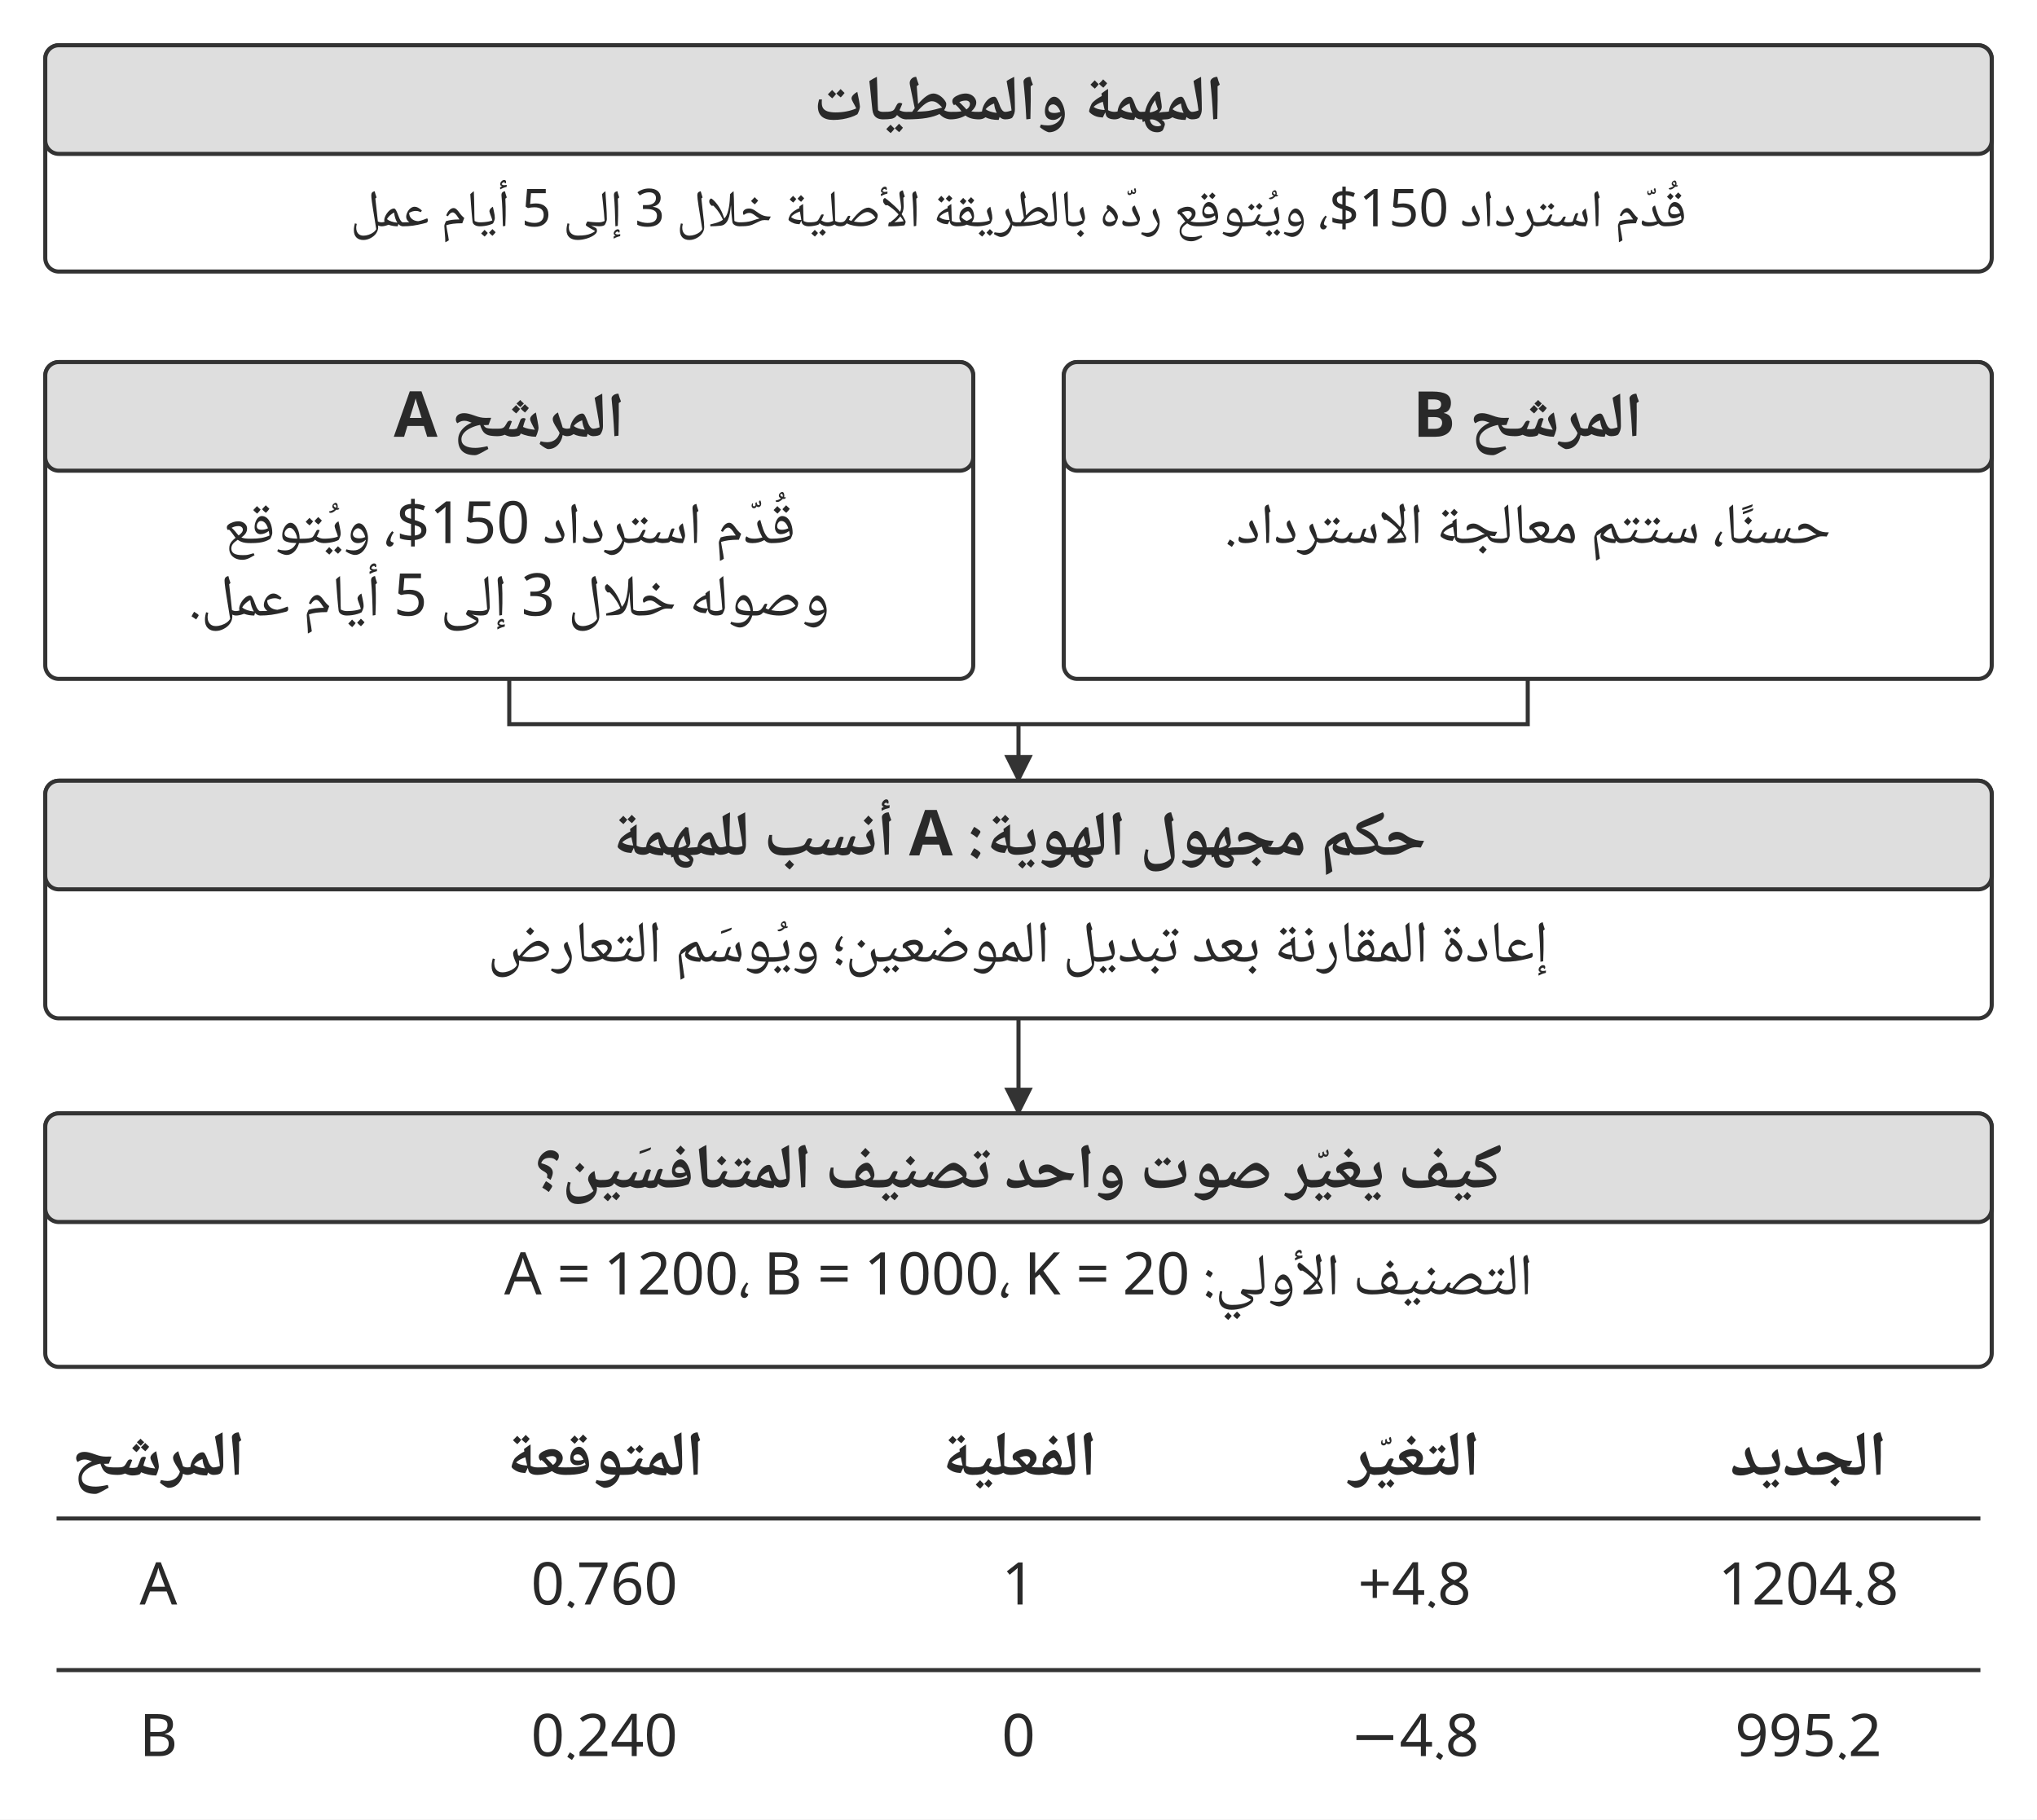
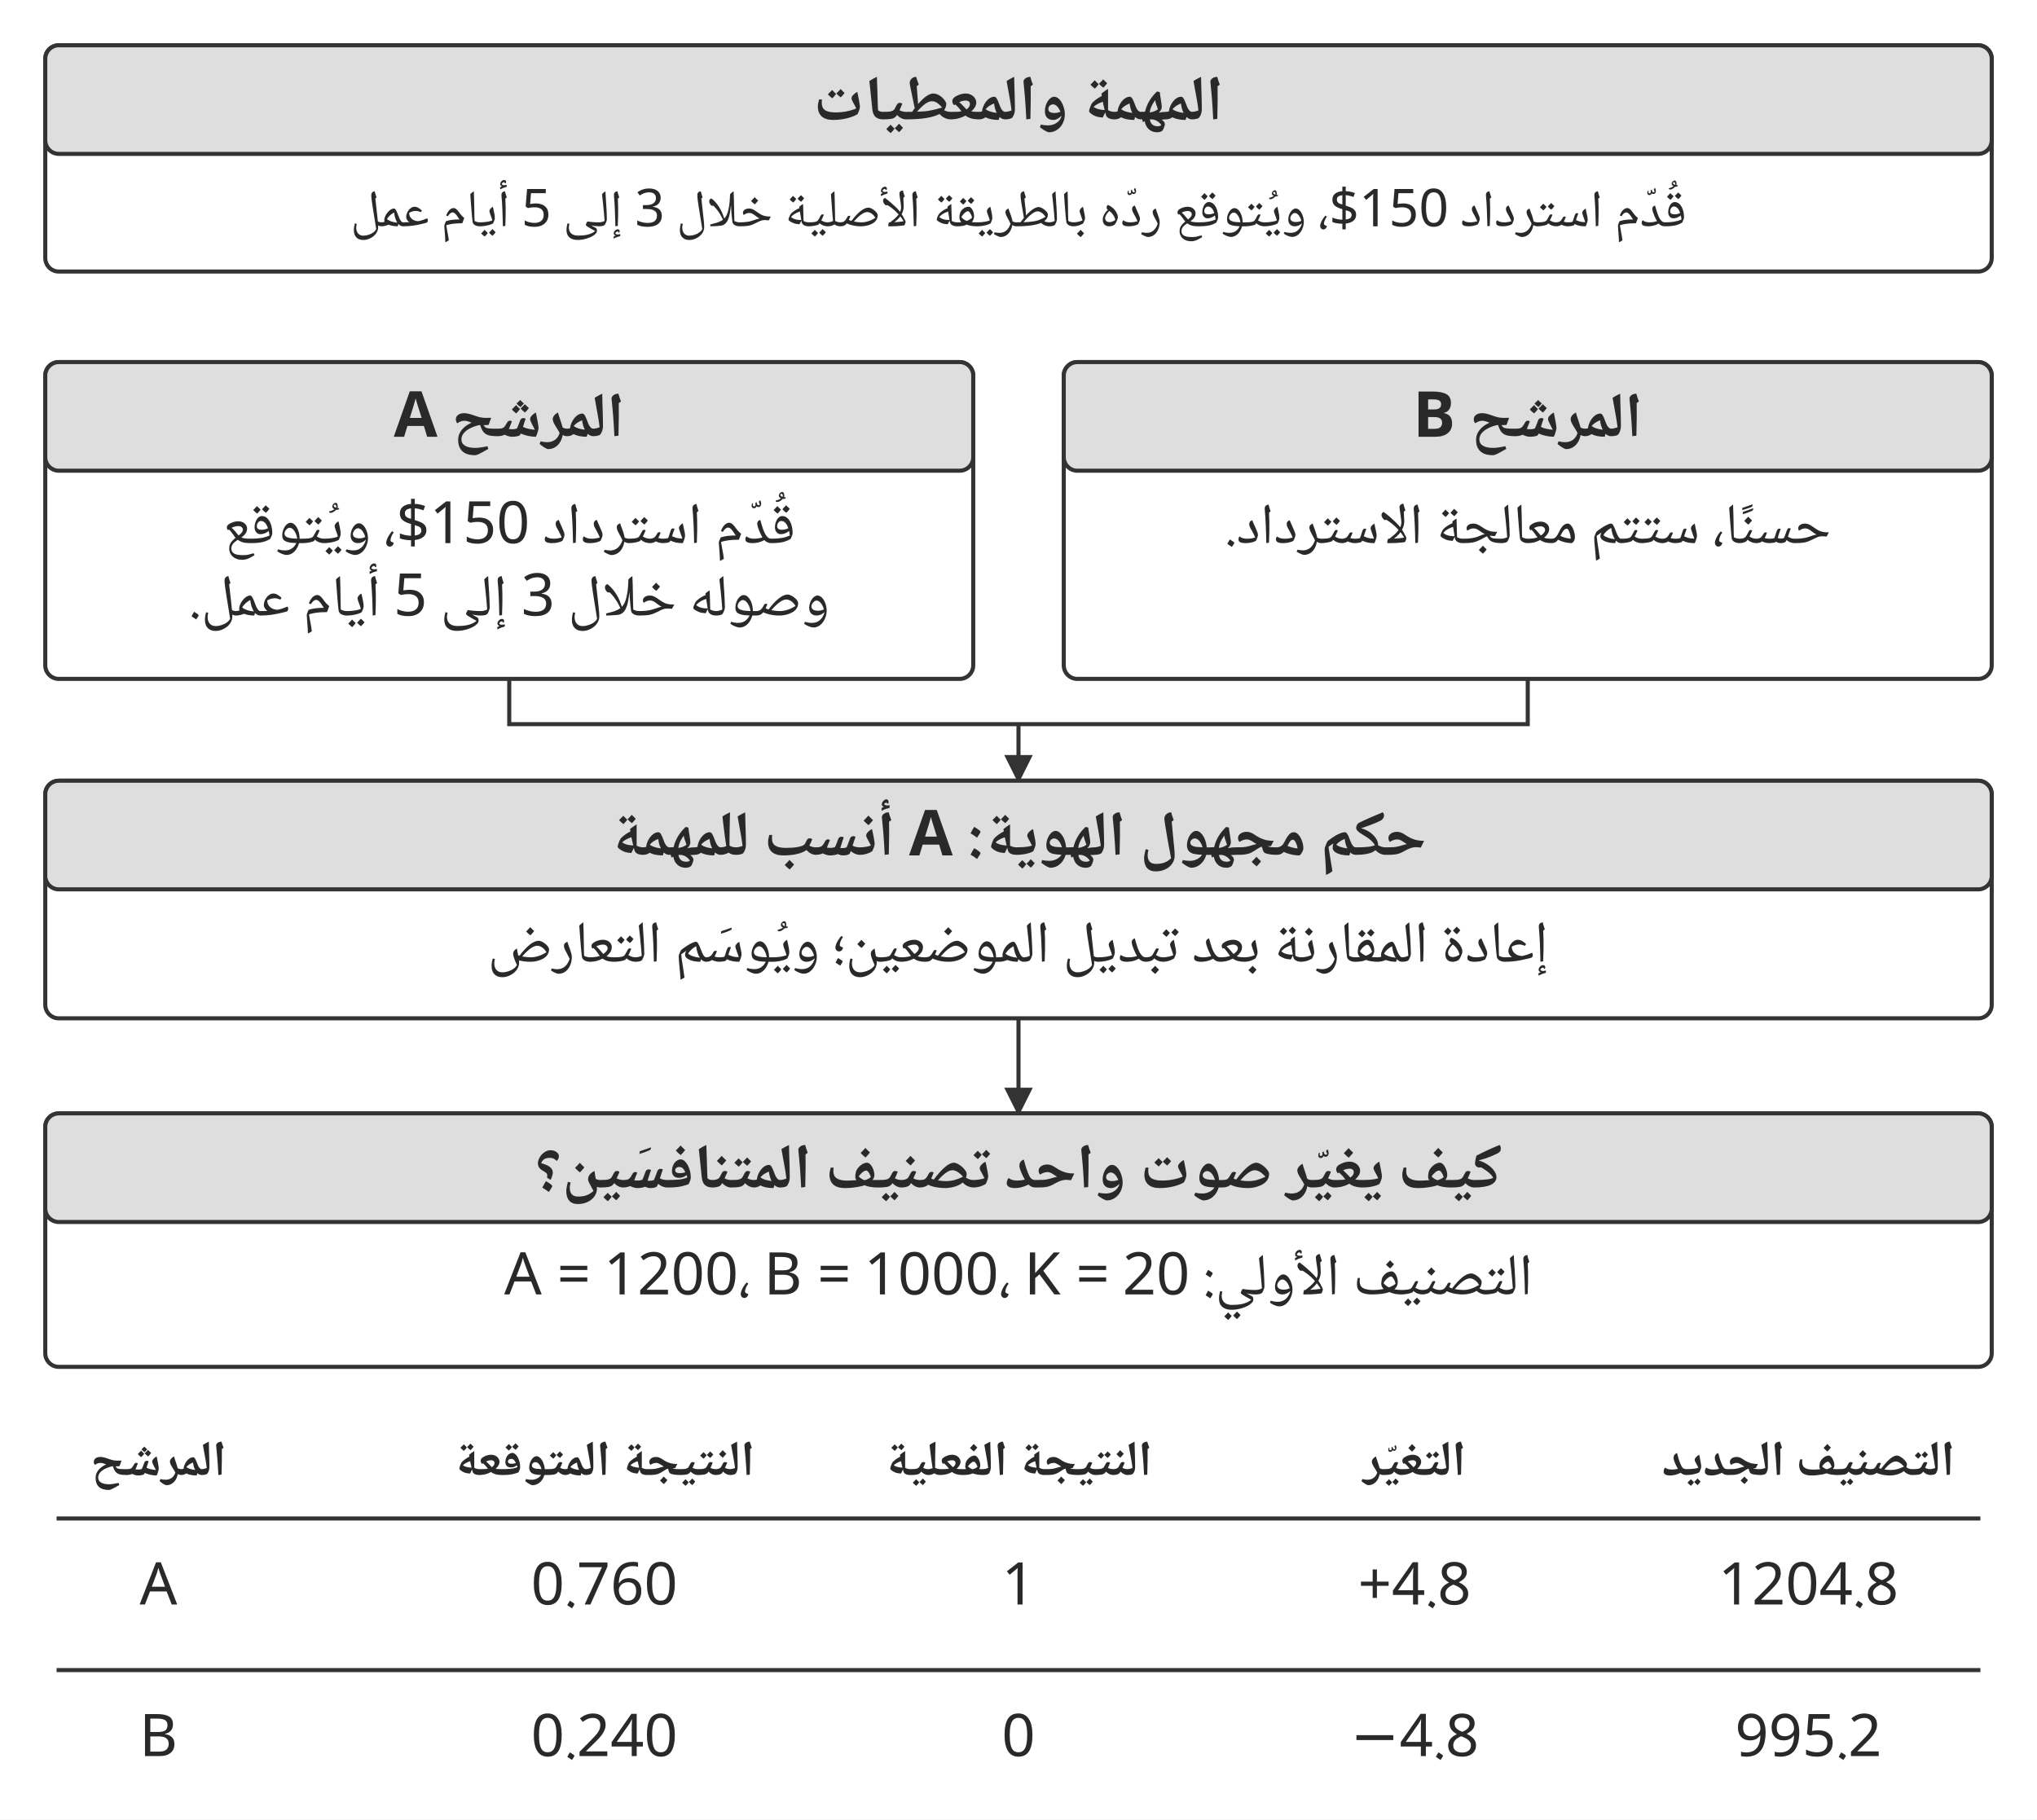
<svg xmlns="http://www.w3.org/2000/svg" width="106.000mm" height="94.693mm" viewBox="0 0 900 804" role="img" aria-labelledby="title desc">
  <defs>
    <marker id="arrow" viewBox="0 0 10 10" refX="9" refY="5" markerWidth="7" markerHeight="7" orient="auto-start-reverse">
      <path d="M0 0 L10 5 L0 10 Z" fill="#333333" />
    </marker>
  </defs>
  <rect width="900" height="804" fill="#ffffff" y="0" />
  <rect x="20" y="20" width="860" height="100" rx="6" fill="#ffffff" stroke="#333333" stroke-width="1.8" />
  <rect x="20" y="20" width="860" height="48" rx="6" fill="#dedede" stroke="#333333" stroke-width="1.8" />
  <text x="450" y="53" text-anchor="middle" font-family="&quot;Noto Naskh Arabic&quot;, &quot;Noto Sans Arabic&quot;, Amiri, &quot;Geeza Pro&quot;, sans-serif" font-size="28.0" font-weight="700" fill="#292929" direction="rtl">المهمة والمعطيات</text>
  <text x="450" y="100" text-anchor="middle" font-family="&quot;Noto Naskh Arabic&quot;, &quot;Noto Sans Arabic&quot;, Amiri, &quot;Geeza Pro&quot;, sans-serif" font-size="23.1" font-weight="400" fill="#292929" direction="rtl">قُدّم استرداد ‎$150، ويُتوقع ردّه بالطريقة الأصلية خلال 3 إلى 5 أيام عمل</text>
  <rect x="20" y="160" width="410" height="140" rx="6" fill="#ffffff" stroke="#333333" stroke-width="1.8" />
  <rect x="20" y="160" width="410" height="48" rx="6" fill="#dedede" stroke="#333333" stroke-width="1.8" />
  <text x="225" y="193" text-anchor="middle" font-family="&quot;Noto Naskh Arabic&quot;, &quot;Noto Sans Arabic&quot;, Amiri, &quot;Geeza Pro&quot;, sans-serif" font-size="28.0" font-weight="700" fill="#292929" direction="rtl">المرشح A</text>
  <text x="225" y="240" text-anchor="middle" font-family="&quot;Noto Naskh Arabic&quot;, &quot;Noto Sans Arabic&quot;, Amiri, &quot;Geeza Pro&quot;, sans-serif" font-size="25.8" font-weight="400" fill="#292929" direction="rtl">قُدّم استرداد ‎$150، ويُتوقع</text>
  <text x="225" y="272" text-anchor="middle" font-family="&quot;Noto Naskh Arabic&quot;, &quot;Noto Sans Arabic&quot;, Amiri, &quot;Geeza Pro&quot;, sans-serif" font-size="26.0" font-weight="400" fill="#292929" direction="rtl">وصوله خلال 3 إلى 5 أيام عمل.</text>
  <rect x="470" y="160" width="410" height="140" rx="6" fill="#ffffff" stroke="#333333" stroke-width="1.8" />
  <rect x="470" y="160" width="410" height="48" rx="6" fill="#dedede" stroke="#333333" stroke-width="1.8" />
  <text x="675" y="193" text-anchor="middle" font-family="&quot;Noto Naskh Arabic&quot;, &quot;Noto Sans Arabic&quot;, Amiri, &quot;Geeza Pro&quot;, sans-serif" font-size="28.0" font-weight="700" fill="#292929" direction="rtl">المرشح B</text>
  <text x="675" y="240" text-anchor="middle" font-family="&quot;Noto Naskh Arabic&quot;, &quot;Noto Sans Arabic&quot;, Amiri, &quot;Geeza Pro&quot;, sans-serif" font-size="25.4" font-weight="400" fill="#292929" direction="rtl">حسنًا، ستتم معالجة الاسترداد.</text>
  <path d="M225 300 L225 320 L675 320 L675 300" fill="none" stroke="#333333" stroke-width="1.8" />
  <path d="M450 320 L450 345" fill="none" stroke="#333333" stroke-width="1.8" marker-end="url(#arrow)" />
  <rect x="20" y="345" width="860" height="105" rx="6" fill="#ffffff" stroke="#333333" stroke-width="1.8" />
  <rect x="20" y="345" width="860" height="48" rx="6" fill="#dedede" stroke="#333333" stroke-width="1.8" />
  <text x="450" y="378" text-anchor="middle" font-family="&quot;Noto Naskh Arabic&quot;, &quot;Noto Sans Arabic&quot;, Amiri, &quot;Geeza Pro&quot;, sans-serif" font-size="28.0" font-weight="700" fill="#292929" direction="rtl">حكم مجهول الهوية: A أنسب للمهمة</text>
  <text x="450" y="425" text-anchor="middle" font-family="&quot;Noto Naskh Arabic&quot;, &quot;Noto Sans Arabic&quot;, Amiri, &quot;Geeza Pro&quot;, sans-serif" font-size="26.0" font-weight="400" fill="#292929" direction="rtl">إعادة المقارنة بعد تبديل الموضعين؛ ويُوسَم التعارض</text>
  <path d="M450 450 L450 492" fill="none" stroke="#333333" stroke-width="1.8" marker-end="url(#arrow)" />
  <rect x="20" y="492" width="860" height="112" rx="6" fill="#ffffff" stroke="#333333" stroke-width="1.8" />
  <rect x="20" y="492" width="860" height="48" rx="6" fill="#dedede" stroke="#333333" stroke-width="1.8" />
  <text x="450" y="525" text-anchor="middle" font-family="&quot;Noto Naskh Arabic&quot;, &quot;Noto Sans Arabic&quot;, Amiri, &quot;Geeza Pro&quot;, sans-serif" font-size="28.0" font-weight="700" fill="#292929" direction="rtl">كيف يغيّر صوت واحد تصنيف المتنافسَين؟</text>
  <text x="450" y="572" text-anchor="middle" font-family="&quot;Noto Naskh Arabic&quot;, &quot;Noto Sans Arabic&quot;, Amiri, &quot;Geeza Pro&quot;, sans-serif" font-size="26.0" font-weight="400" fill="#292929" direction="rtl">التصنيف الأولي: A = 1200، B = 1000، K = 20</text>
  <path d="M25 671 L875 671" fill="none" stroke="#333333" stroke-width="1.8" />
  <text x="70" y="709" text-anchor="middle" font-family="&quot;Noto Naskh Arabic&quot;, &quot;Noto Sans Arabic&quot;, Amiri, &quot;Geeza Pro&quot;, sans-serif" font-size="26.0" font-weight="400" fill="#292929" direction="rtl">‎A</text>
  <text x="267" y="709" text-anchor="middle" font-family="&quot;Noto Naskh Arabic&quot;, &quot;Noto Sans Arabic&quot;, Amiri, &quot;Geeza Pro&quot;, sans-serif" font-size="26.0" font-weight="400" fill="#292929" direction="rtl">‎0.760</text>
  <text x="450" y="709" text-anchor="middle" font-family="&quot;Noto Naskh Arabic&quot;, &quot;Noto Sans Arabic&quot;, Amiri, &quot;Geeza Pro&quot;, sans-serif" font-size="26.0" font-weight="400" fill="#292929" direction="rtl">‎1</text>
  <text x="625" y="709" text-anchor="middle" font-family="&quot;Noto Naskh Arabic&quot;, &quot;Noto Sans Arabic&quot;, Amiri, &quot;Geeza Pro&quot;, sans-serif" font-size="26.0" font-weight="400" fill="#292929" direction="rtl">‎+4.8</text>
  <text x="799" y="709" text-anchor="middle" font-family="&quot;Noto Naskh Arabic&quot;, &quot;Noto Sans Arabic&quot;, Amiri, &quot;Geeza Pro&quot;, sans-serif" font-size="26.0" font-weight="400" fill="#292929" direction="rtl">‎1204.8</text>
  <path d="M25 738 L875 738" fill="none" stroke="#333333" stroke-width="1.8" />
  <text x="70" y="776" text-anchor="middle" font-family="&quot;Noto Naskh Arabic&quot;, &quot;Noto Sans Arabic&quot;, Amiri, &quot;Geeza Pro&quot;, sans-serif" font-size="26.0" font-weight="400" fill="#292929" direction="rtl">‎B</text>
  <text x="267" y="776" text-anchor="middle" font-family="&quot;Noto Naskh Arabic&quot;, &quot;Noto Sans Arabic&quot;, Amiri, &quot;Geeza Pro&quot;, sans-serif" font-size="26.0" font-weight="400" fill="#292929" direction="rtl">‎0.240</text>
  <text x="450" y="776" text-anchor="middle" font-family="&quot;Noto Naskh Arabic&quot;, &quot;Noto Sans Arabic&quot;, Amiri, &quot;Geeza Pro&quot;, sans-serif" font-size="26.0" font-weight="400" fill="#292929" direction="rtl">‎0</text>
  <text x="625" y="776" text-anchor="middle" font-family="&quot;Noto Naskh Arabic&quot;, &quot;Noto Sans Arabic&quot;, Amiri, &quot;Geeza Pro&quot;, sans-serif" font-size="26.0" font-weight="400" fill="#292929" direction="rtl">‎−4.8</text>
  <text x="799" y="776" text-anchor="middle" font-family="&quot;Noto Naskh Arabic&quot;, &quot;Noto Sans Arabic&quot;, Amiri, &quot;Geeza Pro&quot;, sans-serif" font-size="26.0" font-weight="400" fill="#292929" direction="rtl">‎995.2</text>
-   <text x="70" y="652" text-anchor="middle" font-family="&quot;Noto Naskh Arabic&quot;, &quot;Noto Sans Arabic&quot;, Amiri, &quot;Geeza Pro&quot;, sans-serif" font-size="28.0" font-weight="700" fill="#292929" direction="rtl">المرشح</text>
-   <text x="267" y="652" text-anchor="middle" font-family="&quot;Noto Naskh Arabic&quot;, &quot;Noto Sans Arabic&quot;, Amiri, &quot;Geeza Pro&quot;, sans-serif" font-size="28.0" font-weight="700" fill="#292929" direction="rtl">المتوقعة</text>
-   <text x="450" y="652" text-anchor="middle" font-family="&quot;Noto Naskh Arabic&quot;, &quot;Noto Sans Arabic&quot;, Amiri, &quot;Geeza Pro&quot;, sans-serif" font-size="28.0" font-weight="700" fill="#292929" direction="rtl">الفعلية</text>
-   <text x="625" y="652" text-anchor="middle" font-family="&quot;Noto Naskh Arabic&quot;, &quot;Noto Sans Arabic&quot;, Amiri, &quot;Geeza Pro&quot;, sans-serif" font-size="28.0" font-weight="700" fill="#292929" direction="rtl">التغيّر</text>
-   <text x="799" y="652" text-anchor="middle" font-family="&quot;Noto Naskh Arabic&quot;, &quot;Noto Sans Arabic&quot;, Amiri, &quot;Geeza Pro&quot;, sans-serif" font-size="28.0" font-weight="700" fill="#292929" direction="rtl">الجديد</text>
+   <text x="70" y="652" text-anchor="middle" font-family="&quot;Noto Naskh Arabic&quot;, &quot;Noto Sans Arabic&quot;, Amiri, &quot;Geeza Pro&quot;, sans-serif" font-size="22" font-weight="700" fill="#292929" direction="rtl">المرشح</text>
+   <text x="267" y="652" text-anchor="middle" font-family="&quot;Noto Naskh Arabic&quot;, &quot;Noto Sans Arabic&quot;, Amiri, &quot;Geeza Pro&quot;, sans-serif" font-size="22" font-weight="700" fill="#292929" direction="rtl">النتيجة المتوقعة</text>
+   <text x="450" y="652" text-anchor="middle" font-family="&quot;Noto Naskh Arabic&quot;, &quot;Noto Sans Arabic&quot;, Amiri, &quot;Geeza Pro&quot;, sans-serif" font-size="22" font-weight="700" fill="#292929" direction="rtl">النتيجة الفعلية</text>
+   <text x="625" y="652" text-anchor="middle" font-family="&quot;Noto Naskh Arabic&quot;, &quot;Noto Sans Arabic&quot;, Amiri, &quot;Geeza Pro&quot;, sans-serif" font-size="22" font-weight="700" fill="#292929" direction="rtl">التغيّر</text>
+   <text x="799" y="652" text-anchor="middle" font-family="&quot;Noto Naskh Arabic&quot;, &quot;Noto Sans Arabic&quot;, Amiri, &quot;Geeza Pro&quot;, sans-serif" font-size="22" font-weight="700" fill="#292929" direction="rtl">التصنيف الجديد</text>
  <defs />
</svg>
